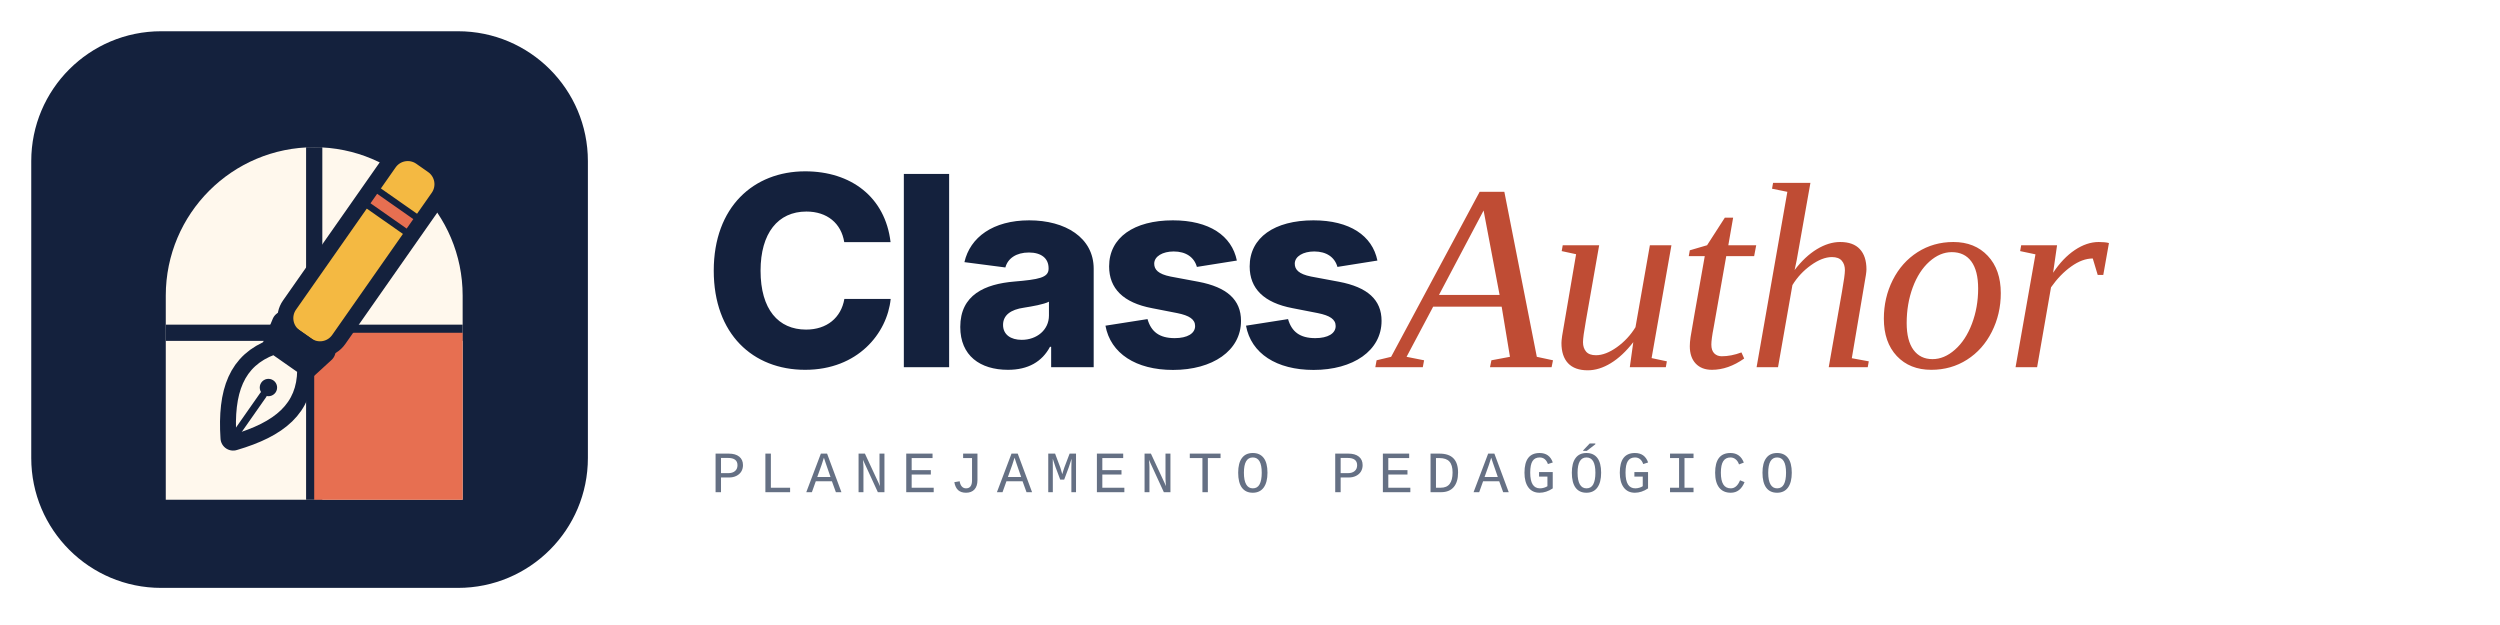
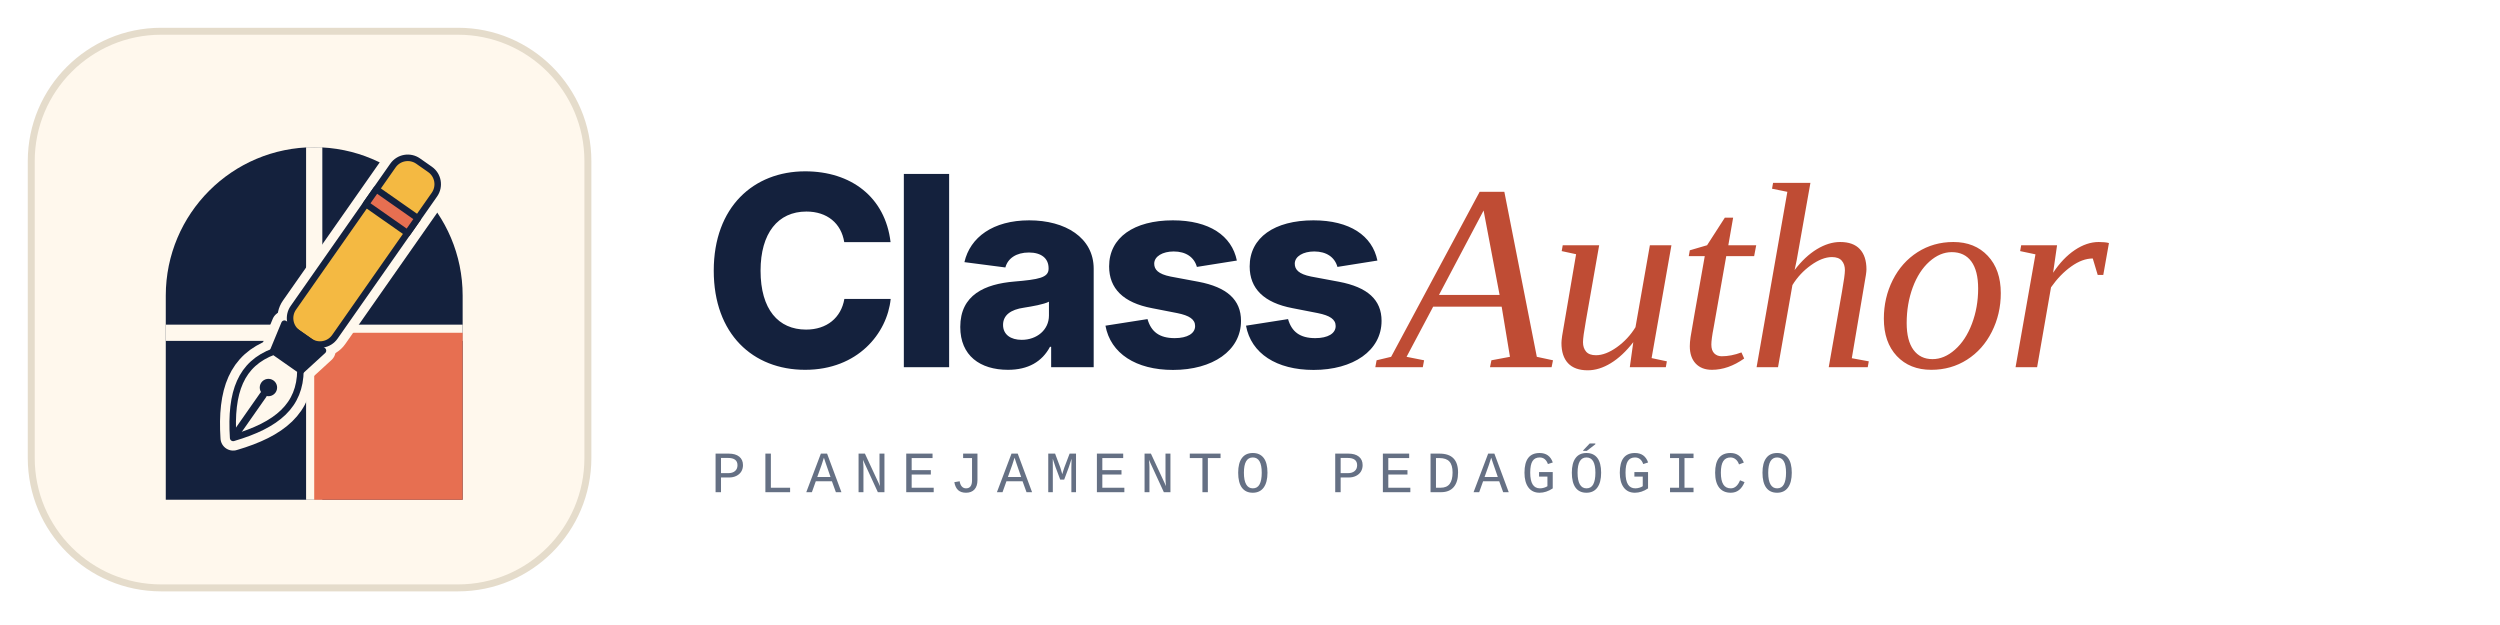
<svg xmlns="http://www.w3.org/2000/svg" viewBox="0 0 640 160" role="img" aria-labelledby="title desc">
  <g transform="translate(8 8) scale(1.1875)">
-     <rect x="0" y="0" width="120" height="120" rx="28" fill="#14213D" />
+     <rect x="0" y="0" width="120" height="120" rx="28" fill="#fff8ed" stroke="#e5dccb" stroke-width="1.5" />
    <g transform="translate(13 13) scale(1.0)">
-       <path d="M16 88V44A32 32 0 0 1 80 44V88Z" fill="#fff8ed" />
-       <path d="M48 12V88M16 52H80" stroke="#14213D" stroke-width="3.5" />
+       <path d="M16 88V44A32 32 0 0 1 80 44V88Z" fill="#14213D" />
+       <path d="M48 12V88M16 52H80" stroke="#fff8ed" stroke-width="3.5" />
      <path d="M48 52H80V88H48Z" fill="#e76f51" />
      <g transform="translate(52 44) rotate(35) scale(0.78)">
-         <g fill="#14213D" stroke="#14213D" stroke-width="7" stroke-linejoin="round">
+         <g fill="#fff8ed" stroke="#fff8ed" stroke-width="7" stroke-linejoin="round">
          <rect x="-7" y="-44" width="14" height="58" rx="5" />
          <path d="M-6.5 14H6.5L4.5 23H-4.5Z" />
          <path d="M-4.5 22C-10 30 -8 38 0 48C8 38 10 30 4.5 22Z" />
        </g>
        <g stroke="#14213d" stroke-width="1.8" stroke-linejoin="round">
          <rect x="-7" y="-44" width="14" height="58" rx="5" fill="#f4b942" />
          <rect x="-7" y="-31" width="14" height="5" fill="#e76f51" />
          <path d="M-6.5 14H6.5L4.5 23H-4.5Z" fill="#14213d" />
          <path d="M-4.5 22C-10 30 -8 38 0 48C8 38 10 30 4.5 22Z" fill="#fff8ed" />
        </g>
        <path d="M0 33.5V47" stroke="#14213d" stroke-width="2" stroke-linecap="round" />
        <circle cx="0" cy="31" r="2.4" fill="#14213d" />
      </g>
    </g>
  </g>
  <text x="180" y="94" fill="#14213D" font-family="'DM Sans', Inter, Arial, sans-serif" font-size="68" font-weight="800" letter-spacing="-3">Class<tspan fill="#BF4C34" font-family="Newsreader, Georgia, 'Times New Roman', serif" font-style="italic" font-weight="400" letter-spacing="-1">Author</tspan>
  </text>
  <text x="182" y="126" fill="#657084" font-family="'DM Mono', 'Courier New', monospace" font-size="15" letter-spacing="3.2">PLANEJAMENTO PEDAGÓGICO</text>
</svg>
